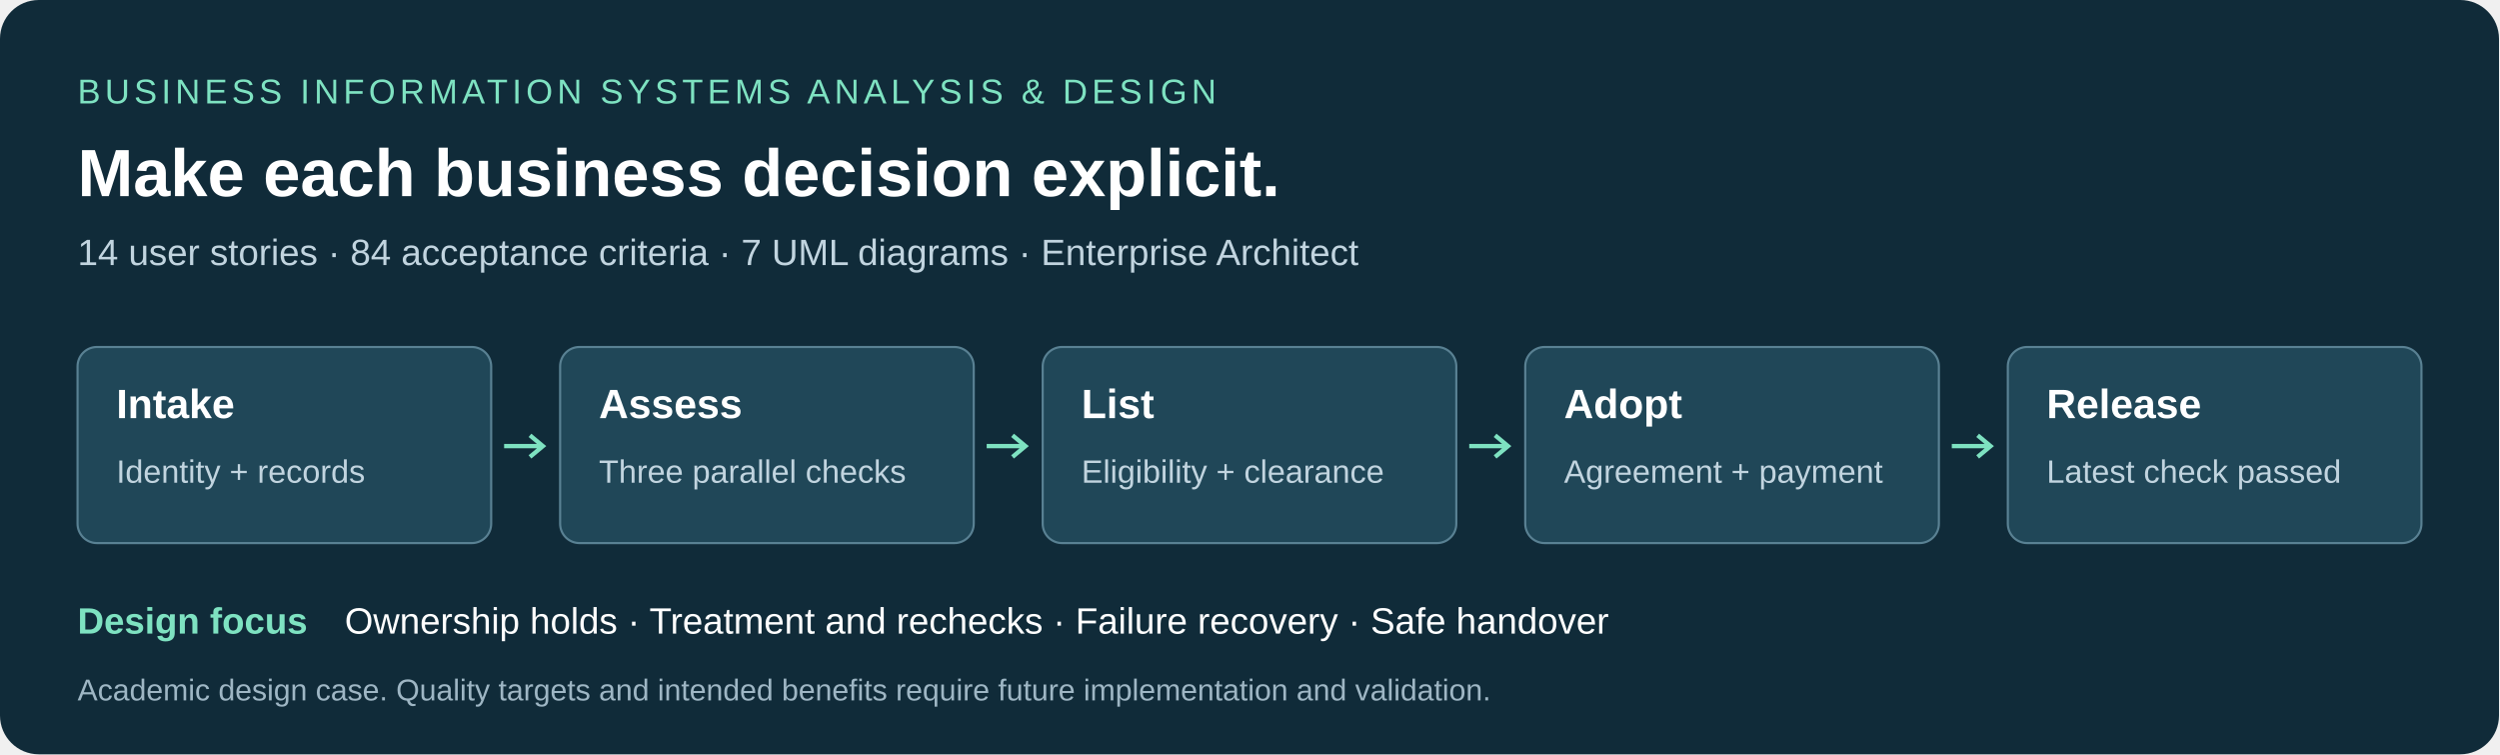
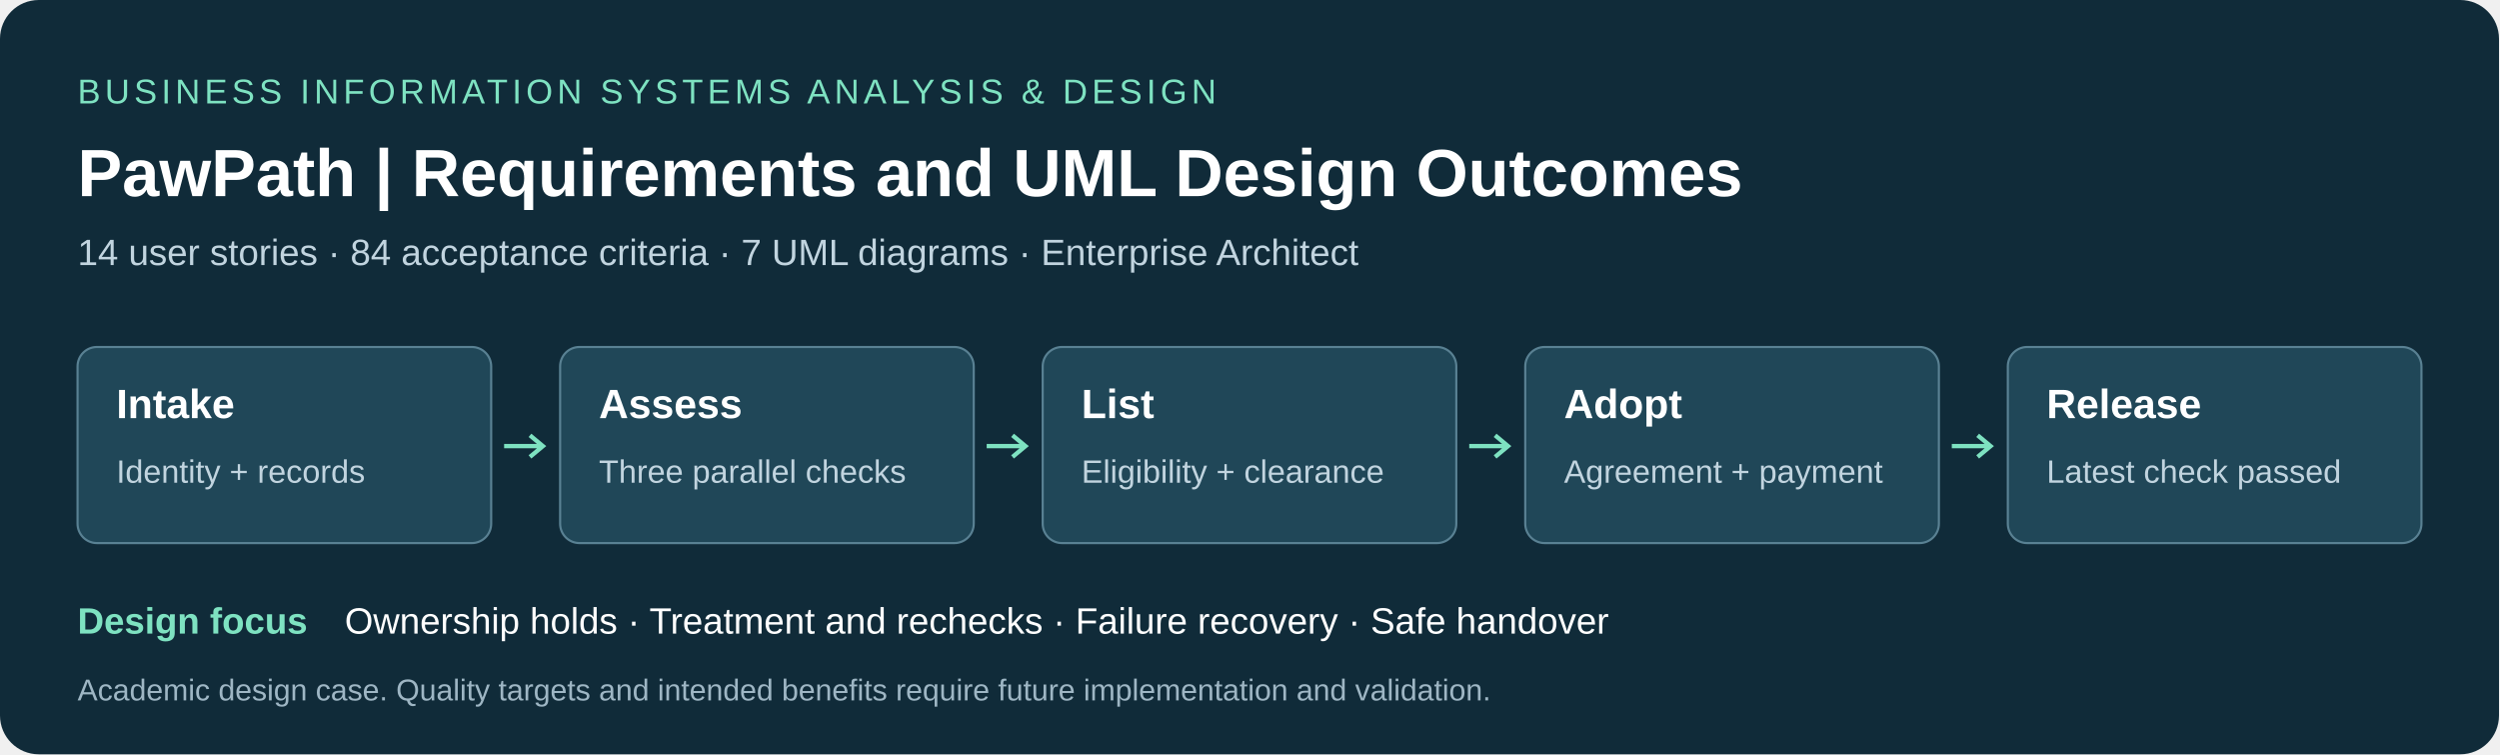
<svg xmlns="http://www.w3.org/2000/svg" width="1160" height="350" viewBox="0 0 1160 350" role="img" aria-labelledby="title desc">
  <rect width="1160" height="350" rx="18" fill="#102b39" />
  <g font-family="Arial, sans-serif">
    <text x="36" y="48" fill="#7ee2c1" font-size="16" letter-spacing="2">BUSINESS INFORMATION SYSTEMS ANALYSIS &amp; DESIGN</text>
-     <text x="36" y="91" fill="white" font-size="31" font-weight="700">Make each business decision explicit.</text>
+     <text x="36" y="91" fill="white" font-size="31" font-weight="700">PawPath | Requirements and UML Design Outcomes</text>
    <text x="36" y="123" fill="#c1d4df" font-size="17">14 user stories · 84 acceptance criteria · 7 UML diagrams · Enterprise Architect</text>
    <g fill="#204758" stroke="#598193">
      <rect x="36" y="161" width="192" height="91" rx="9" />
      <rect x="260" y="161" width="192" height="91" rx="9" />
      <rect x="484" y="161" width="192" height="91" rx="9" />
      <rect x="708" y="161" width="192" height="91" rx="9" />
      <rect x="932" y="161" width="192" height="91" rx="9" />
    </g>
    <g fill="white" font-size="19" font-weight="700">
      <text x="54" y="194">Intake</text>
      <text x="278" y="194">Assess</text>
      <text x="502" y="194">List</text>
      <text x="726" y="194">Adopt</text>
      <text x="950" y="194">Release</text>
    </g>
    <g fill="#c1d4df" font-size="15">
      <text x="54" y="224">Identity + records</text>
      <text x="278" y="224">Three parallel checks</text>
      <text x="502" y="224">Eligibility + clearance</text>
      <text x="726" y="224">Agreement + payment</text>
      <text x="950" y="224">Latest check passed</text>
    </g>
    <g stroke="#7ee2c1" stroke-width="2" fill="none">
      <path d="M234 207h18m-6-5 6 5-6 5M458 207h18m-6-5 6 5-6 5M682 207h18m-6-5 6 5-6 5M906 207h18m-6-5 6 5-6 5" />
    </g>
    <text x="36" y="294" fill="#7ee2c1" font-size="17" font-weight="700">Design focus</text>
    <text x="160" y="294" fill="white" font-size="17">Ownership holds · Treatment and rechecks · Failure recovery · Safe handover</text>
    <text x="36" y="325" fill="#9eb6c4" font-size="14">Academic design case. Quality targets and intended benefits require future implementation and validation.</text>
  </g>
</svg>
